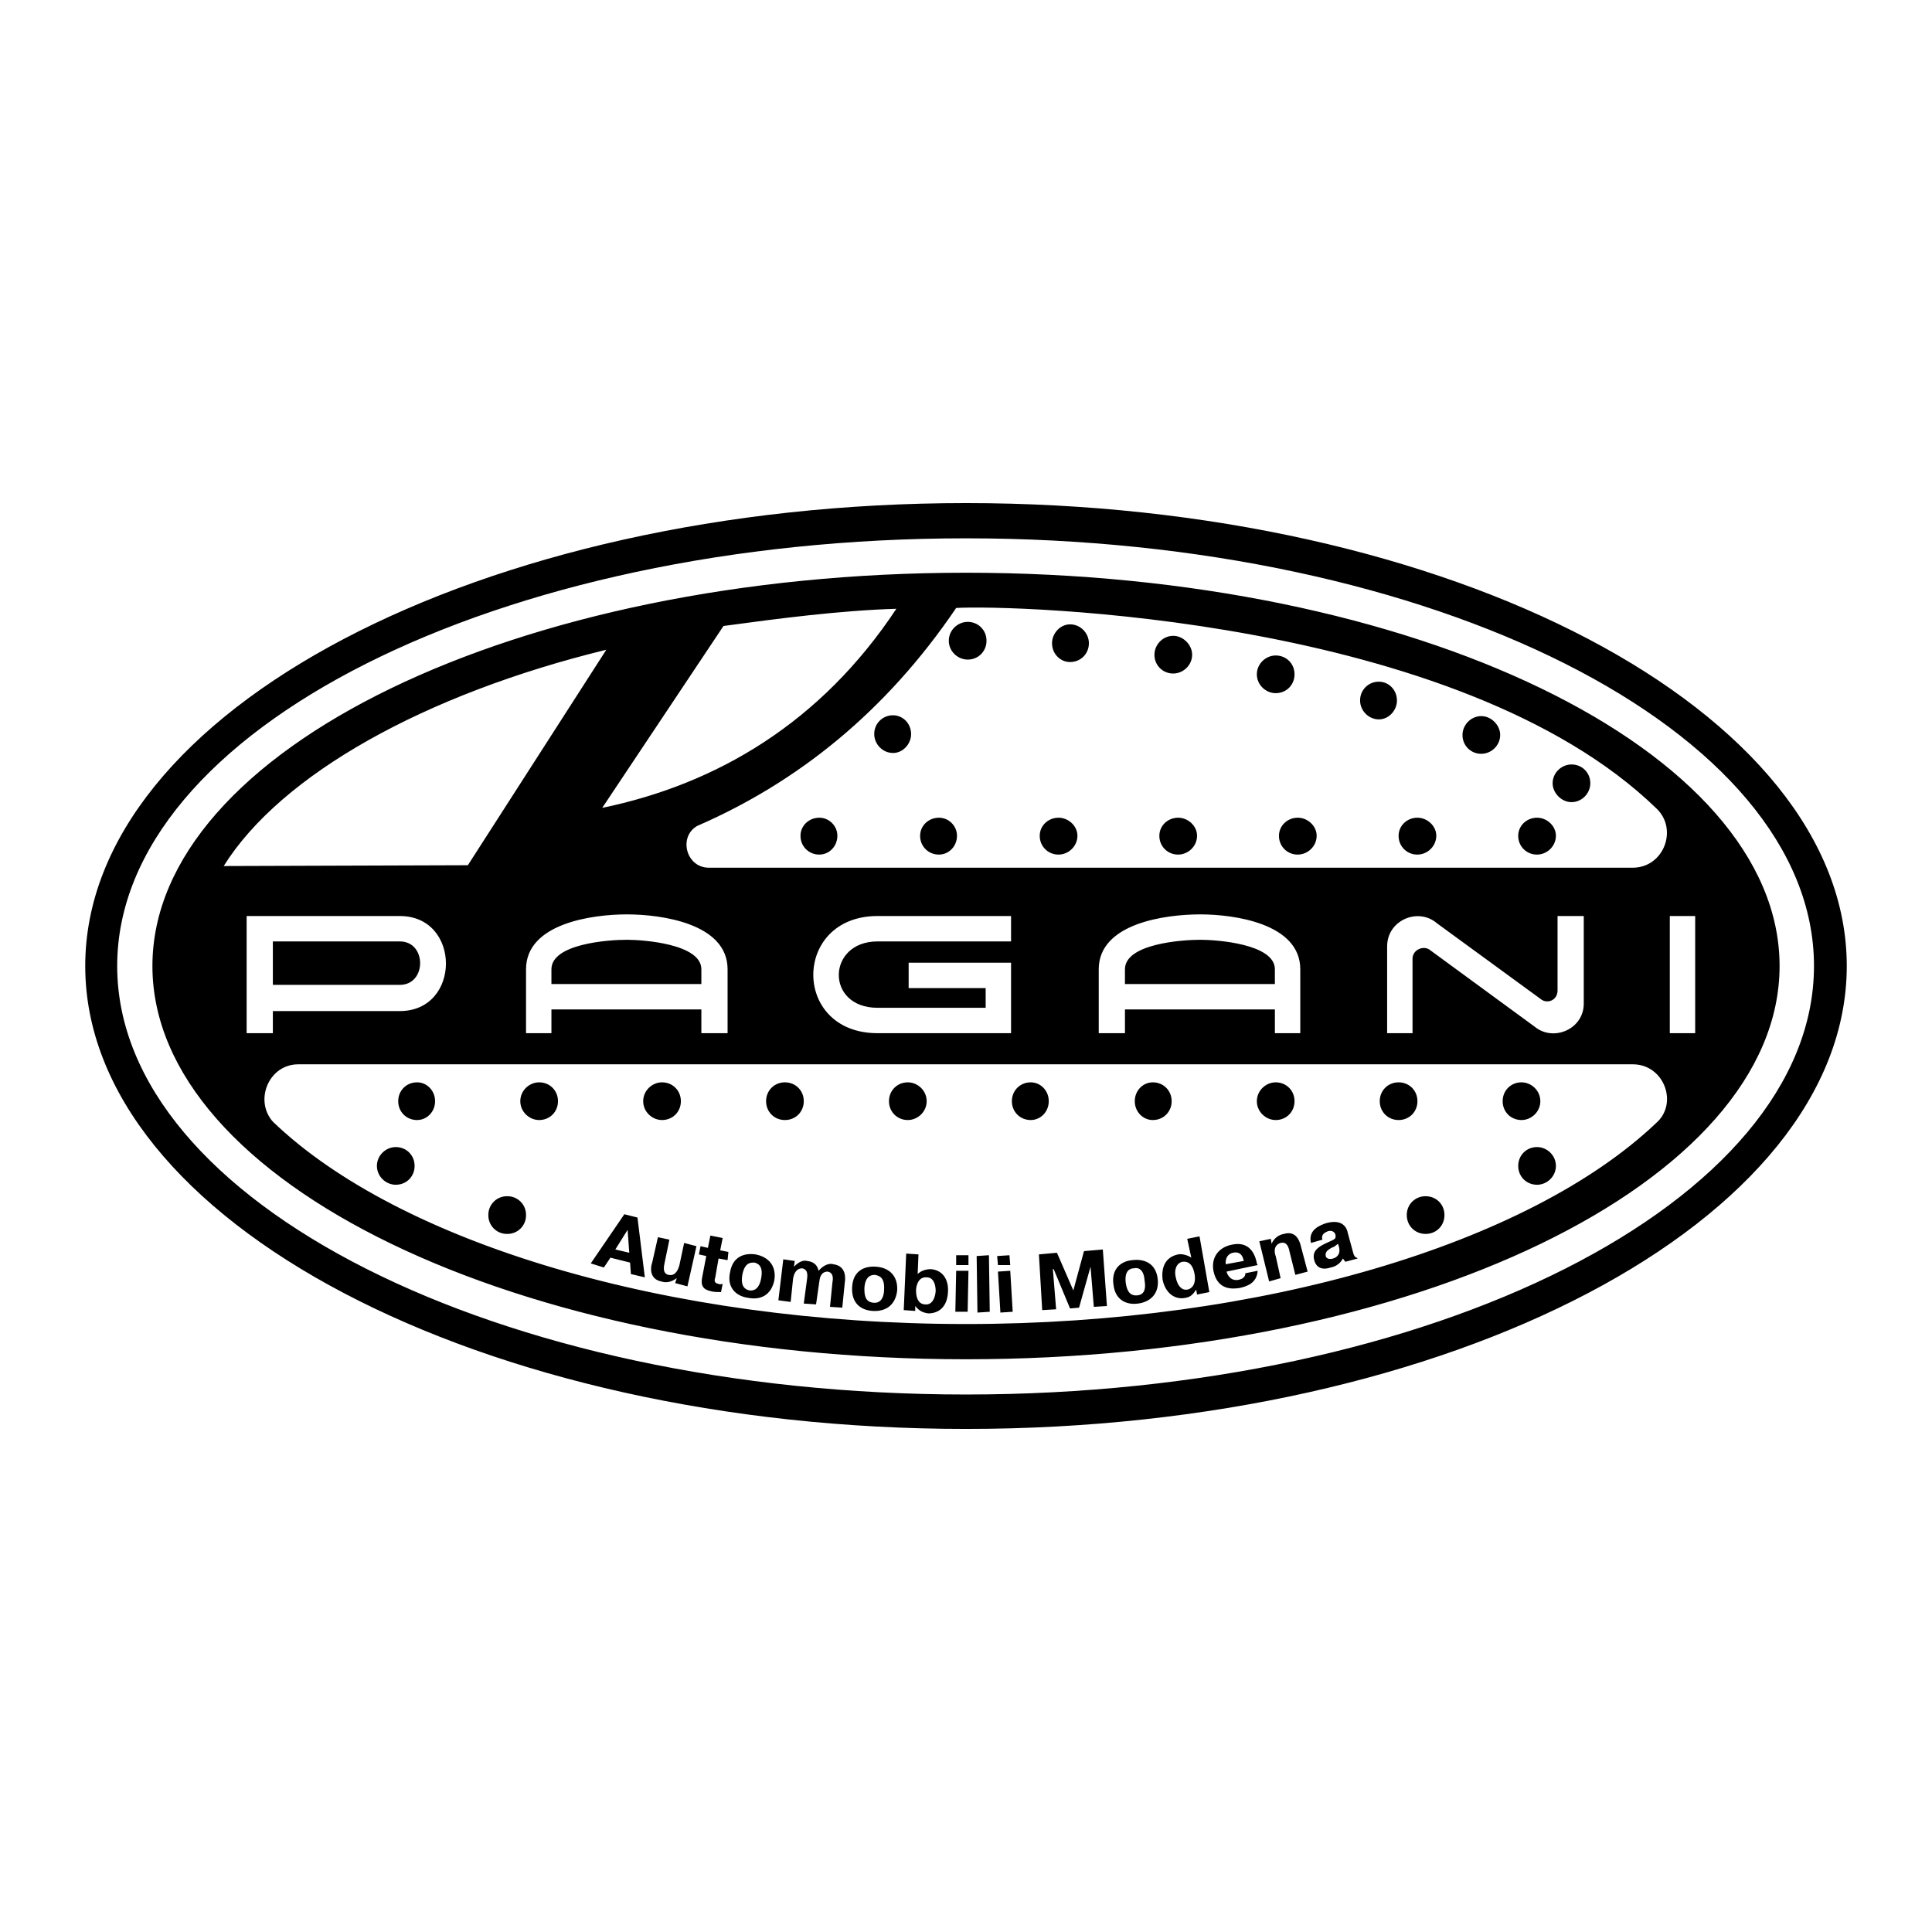
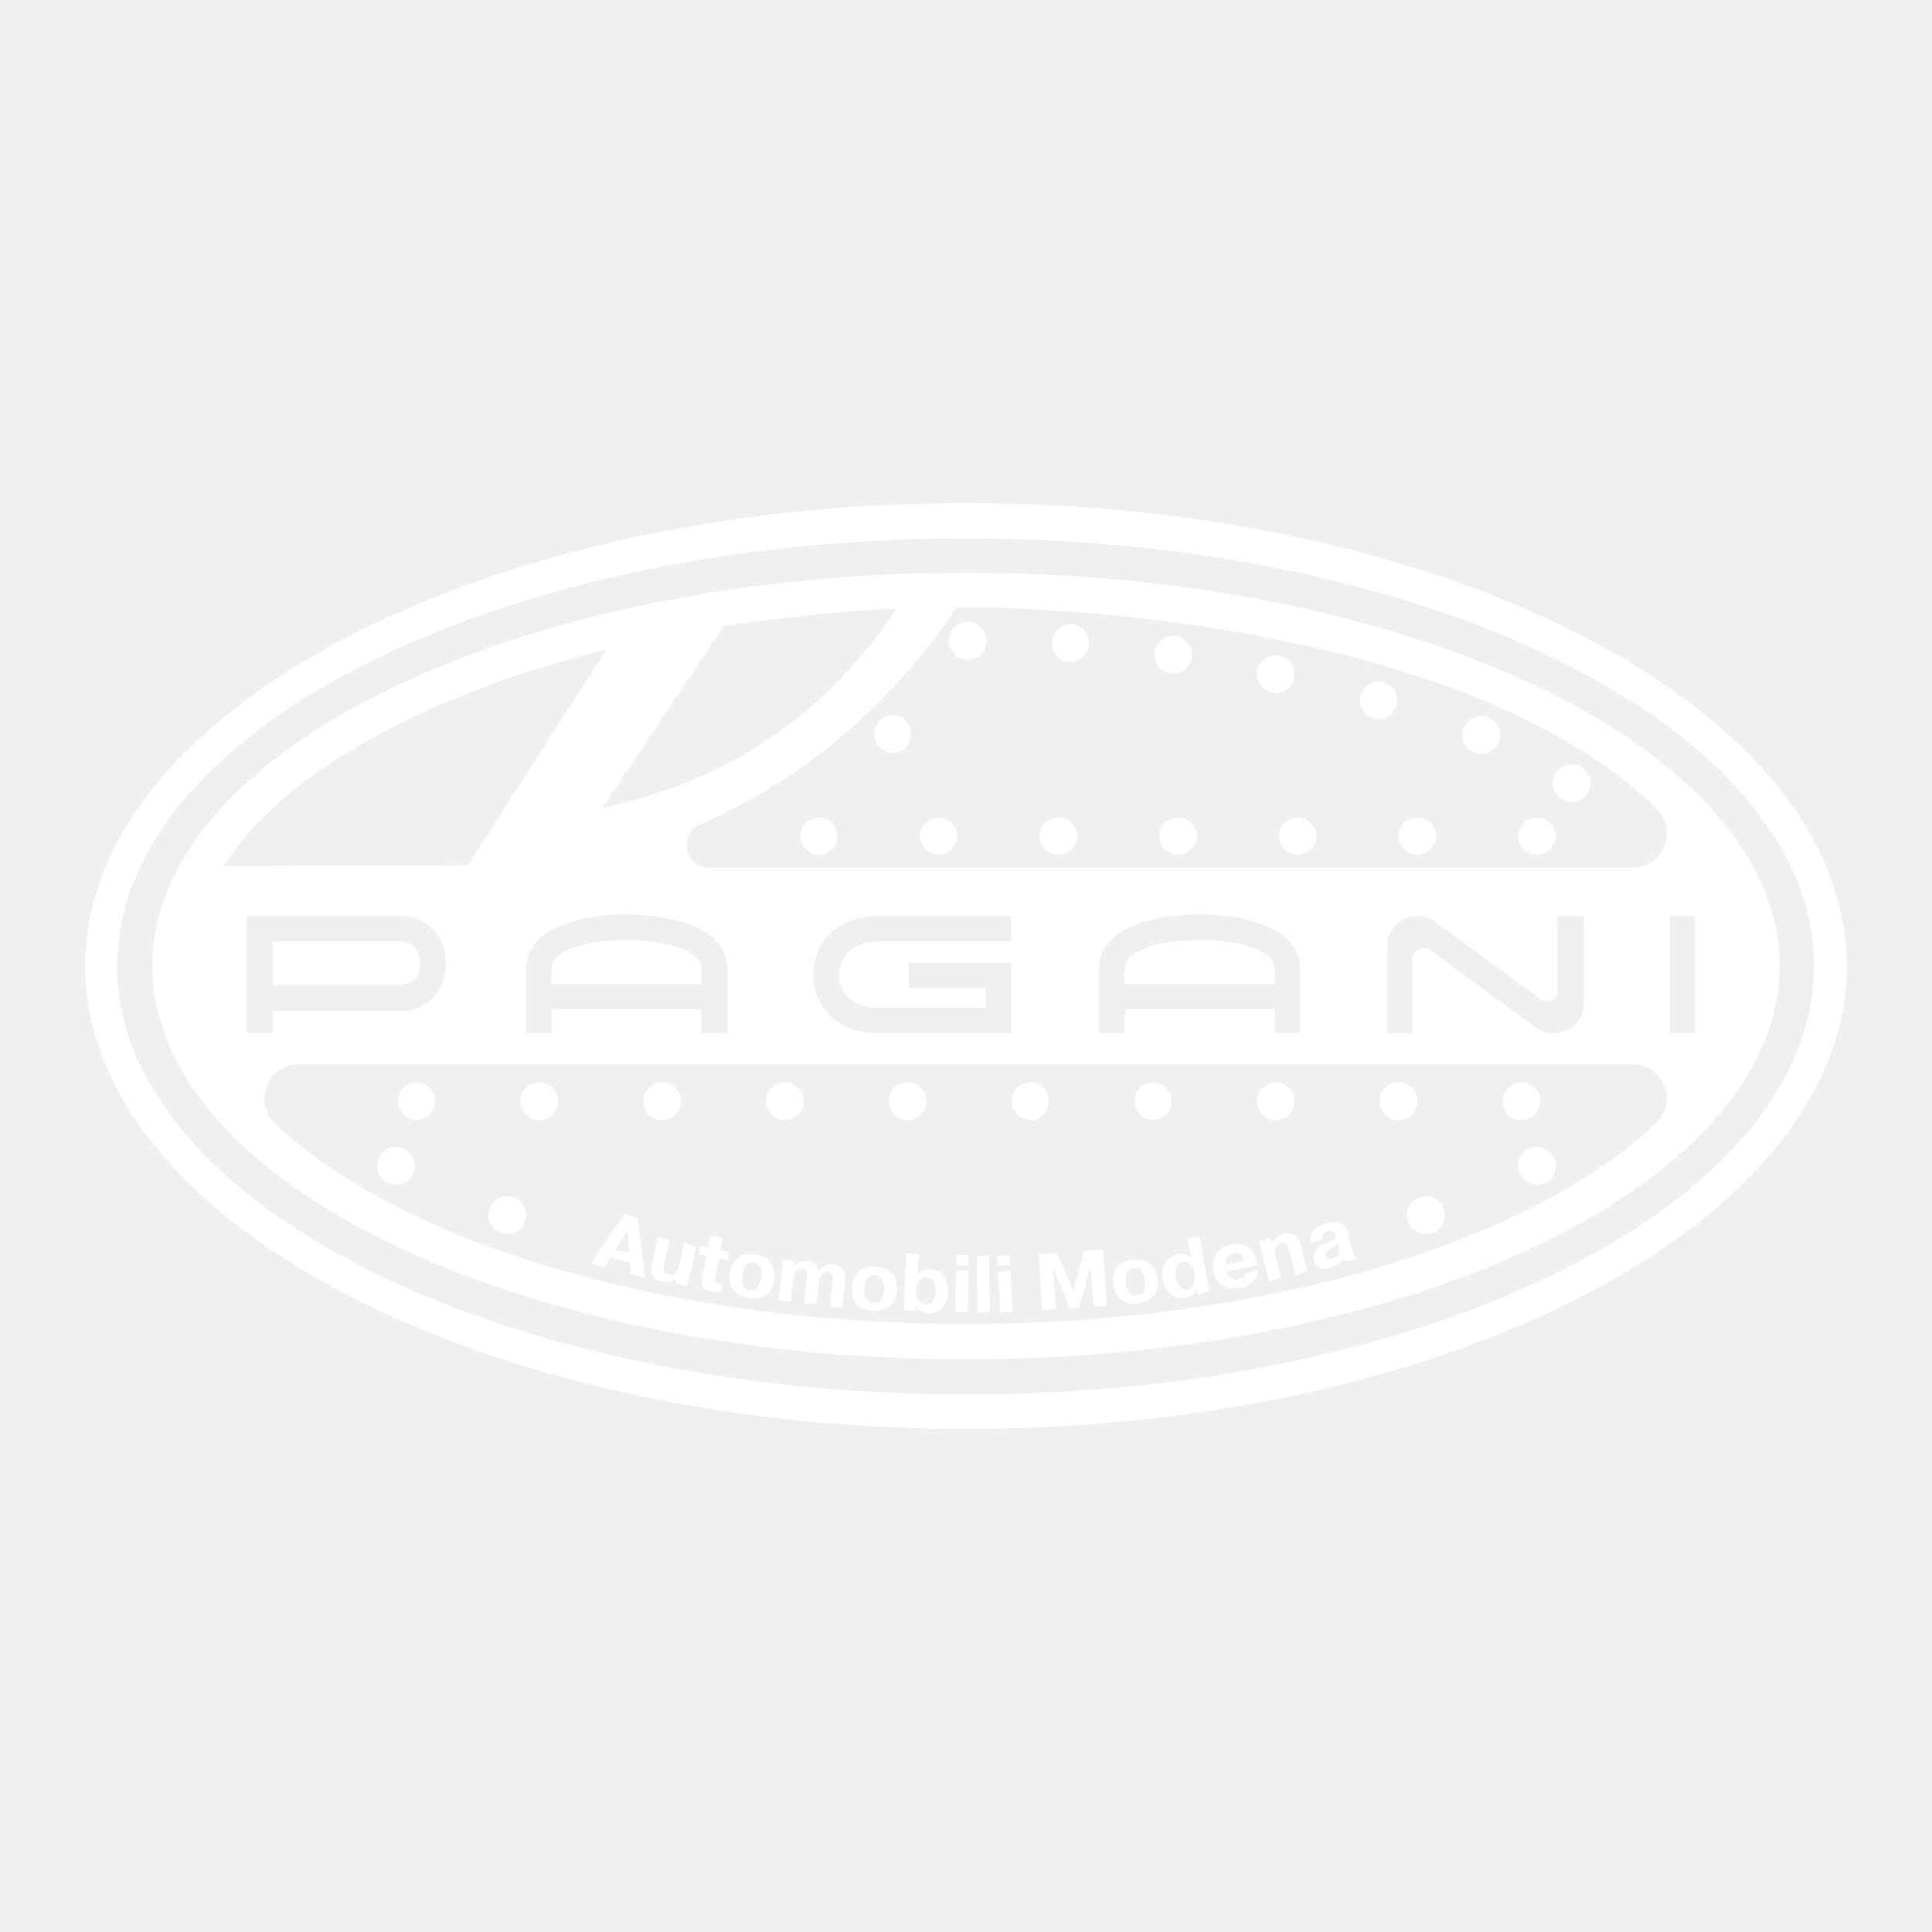
<svg xmlns="http://www.w3.org/2000/svg" width="2500" height="2500" viewBox="0 0 192.756 192.756">
  <g fill-rule="evenodd" clip-rule="evenodd">
-     <path fill="#fff" d="M0 0h192.756v192.756H0V0z" />
-     <path d="M70.629 86.569h92.369c3.025-.082 4.414-3.842 2.289-5.885-19.781-19.21-64.332-20.354-69.89-20.027-7.03 10.381-15.858 17.411-25.831 21.743-1.88 1.063-1.144 4.087 1.063 4.169zm95.967 16.512V91.392h2.533v11.689h-2.533zm-65.723-9.155H87.55c-5.068 0-5.232 6.621 0 6.621h10.79v-1.962h-7.684v-2.534h10.217v7.03H87.55c-8.583 0-8.501-11.689 0-11.689h13.323v2.534zm-76.266 9.155V91.392h15.286c6.131 0 6.131 9.482 0 9.482h-12.67v2.207h-2.616zm2.616-9.155v4.333h12.67c2.698 0 2.698-4.333 0-4.333h-12.67zm25.259 9.155v-6.376c0-4.578 6.621-5.477 10.054-5.477s10.055.899 10.055 5.477v6.376h-2.616v-2.37H55.016v2.37h-2.534zm17.493-4.904v-1.472c0-2.534-5.804-2.943-7.439-2.943-1.88 0-7.52.409-7.52 2.943v1.472h14.959zm39.646 4.904v-6.376c0-4.578 6.621-5.477 10.135-5.477 3.352 0 9.973.899 9.973 5.477v6.376h-2.533v-2.37h-14.959v2.37h-2.616zm17.574-4.904v-1.472c0-2.534-5.805-2.943-7.439-2.943-1.879 0-7.52.409-7.52 2.943v1.472h14.959zm30.817 1.962v-8.747h-2.615v7.438c0 .981-1.062 1.39-1.717.817l-10.299-7.52c-1.881-1.635-4.986-.327-4.986 2.289v8.665h2.533v-7.438c0-.899 1.145-1.39 1.799-.817l10.381 7.602c1.88 1.552 4.904.245 4.904-2.289zM22.319 86.405c5.722-9.155 20.108-17.166 38.174-21.58L46.678 86.324l-24.359.081zm49.863-23.95c5.395-.736 11.689-1.553 17.248-1.717C81.909 72.1 71.528 78.231 60.084 80.601l12.098-18.146zm24.196-5.313c44.714 0 81.171 17.656 81.171 39.236s-36.457 39.236-81.171 39.236-81.171-17.656-81.171-39.236 36.457-39.236 81.171-39.236zm0-3.434c46.593 0 84.604 19.128 84.604 42.67S142.97 139.13 96.378 139.13c-46.675 0-84.686-19.21-84.686-42.752s38.011-42.67 84.686-42.67zm0-3.515c48.392 0 87.874 20.763 87.874 46.185 0 25.423-39.482 46.186-87.874 46.186-48.392 0-87.874-20.763-87.874-46.186 0-25.422 39.482-46.185 87.874-46.185zm68.827 61.88c-12.67 12.016-39.318 20.026-68.827 20.026-29.754 0-56.566-8.092-69.155-20.19-1.88-2.125-.409-5.722 2.534-5.722h133.161c3.105.001 4.576 3.923 2.287 5.886zm-59.59-30.49c.98 0 1.881.817 1.881 1.798 0 1.063-.9 1.88-1.881 1.88a1.85 1.85 0 0 1-1.881-1.88c0-.981.819-1.798 1.881-1.798zm-11.935 0c.981 0 1.799.817 1.799 1.798 0 1.063-.818 1.88-1.799 1.88a1.85 1.85 0 0 1-1.88-1.88c0-.981.818-1.798 1.88-1.798zm-11.934 0c.981 0 1.799.817 1.799 1.798 0 1.063-.817 1.88-1.799 1.88a1.85 1.85 0 0 1-1.88-1.88c0-.981.817-1.798 1.88-1.798zm35.803 0c.982 0 1.881.817 1.881 1.798 0 1.063-.898 1.88-1.881 1.88a1.849 1.849 0 0 1-1.879-1.88c0-.981.816-1.798 1.879-1.798zm11.935 0c.98 0 1.879.817 1.879 1.798 0 1.063-.898 1.88-1.879 1.88a1.85 1.85 0 0 1-1.881-1.88c.001-.981.819-1.798 1.881-1.798zm11.934 0c.98 0 1.881.817 1.881 1.798 0 1.063-.9 1.88-1.881 1.88a1.849 1.849 0 0 1-1.879-1.88c0-.981.816-1.798 1.879-1.798zm11.936 0c.98 0 1.879.817 1.879 1.798 0 1.063-.898 1.88-1.879 1.88a1.85 1.85 0 0 1-1.881-1.88c0-.981.818-1.798 1.881-1.798zm-50.518 26.402c.98 0 1.799.818 1.799 1.881s-.818 1.88-1.799 1.88c-1.062 0-1.881-.817-1.881-1.88s.818-1.881 1.881-1.881zm-12.262 0c.981 0 1.88.818 1.88 1.881s-.899 1.88-1.88 1.88c-1.062 0-1.88-.817-1.88-1.88s.818-1.881 1.88-1.881zm-12.261 0c1.062 0 1.88.818 1.88 1.881s-.817 1.88-1.88 1.88-1.88-.817-1.88-1.88.817-1.881 1.88-1.881zm36.703 0c1.062 0 1.879.818 1.879 1.881s-.816 1.88-1.879 1.88c-.98 0-1.799-.817-1.799-1.88s.818-1.881 1.799-1.881zm12.261 0c1.062 0 1.879.818 1.879 1.881s-.816 1.88-1.879 1.88c-.98 0-1.881-.817-1.881-1.88s.901-1.881 1.881-1.881zm12.262 0c1.062 0 1.879.818 1.879 1.881s-.816 1.88-1.879 1.88-1.881-.817-1.881-1.88.819-1.881 1.881-1.881zm12.262 0c.98 0 1.879.818 1.879 1.881s-.898 1.88-1.879 1.88c-1.064 0-1.881-.817-1.881-1.88s.816-1.881 1.881-1.881zm-85.75 0c1.062 0 1.88.818 1.88 1.881s-.817 1.88-1.88 1.88c-.981 0-1.88-.817-1.88-1.88s.899-1.881 1.88-1.881zm-12.261 0c1.062 0 1.88.818 1.88 1.881s-.818 1.88-1.88 1.88c-.98 0-1.88-.817-1.88-1.88s.899-1.881 1.88-1.881zm-12.18 0c.981 0 1.798.818 1.798 1.881s-.817 1.88-1.798 1.88c-1.062 0-1.88-.817-1.88-1.88s.817-1.881 1.88-1.881zm47.493-36.62c.98 0 1.798.817 1.798 1.88 0 .98-.817 1.88-1.798 1.88-1.063 0-1.88-.899-1.88-1.88a1.85 1.85 0 0 1 1.88-1.88zm7.439-9.319a1.85 1.85 0 0 1 1.88 1.88 1.85 1.85 0 0 1-1.88 1.88c-.981 0-1.88-.817-1.88-1.88-.001-1.063.899-1.88 1.88-1.88zm10.218.245c1.062 0 1.879.899 1.879 1.88 0 1.062-.816 1.88-1.879 1.88-.98 0-1.799-.817-1.799-1.88 0-.981.818-1.88 1.799-1.88zm10.299 1.145c.982 0 1.881.899 1.881 1.88 0 1.062-.898 1.88-1.881 1.88a1.849 1.849 0 0 1-1.879-1.88c0-.981.816-1.88 1.879-1.88zm10.218 1.961c1.062 0 1.879.817 1.879 1.88s-.816 1.88-1.879 1.88c-.98 0-1.881-.817-1.881-1.88 0-1.062.901-1.88 1.881-1.88zm10.299 2.616c.98 0 1.799.818 1.799 1.88 0 .98-.818 1.88-1.799 1.88-1.062 0-1.879-.899-1.879-1.88a1.85 1.85 0 0 1 1.879-1.88zm10.219 3.433c.98 0 1.879.899 1.879 1.88 0 1.062-.898 1.88-1.879 1.88a1.851 1.851 0 0 1-1.881-1.88c0-.98.818-1.88 1.881-1.88zm8.992 4.824c1.062 0 1.879.817 1.879 1.88 0 .981-.816 1.88-1.879 1.88-.982 0-1.881-.899-1.881-1.88 0-1.063.899-1.88 1.881-1.88zM39.485 114.443c1.062 0 1.88.817 1.88 1.88s-.817 1.88-1.88 1.88c-.981 0-1.88-.817-1.88-1.88s.899-1.88 1.88-1.88zm11.117 4.905a1.85 1.85 0 0 1 1.88 1.88 1.85 1.85 0 0 1-1.88 1.881 1.85 1.85 0 0 1-1.88-1.881 1.85 1.85 0 0 1 1.88-1.88zm102.752-4.905c-1.062 0-1.881.817-1.881 1.88s.818 1.88 1.881 1.88c.98 0 1.879-.817 1.879-1.88s-.899-1.88-1.879-1.88zm-11.118 4.905a1.85 1.85 0 0 0-1.881 1.88c0 1.063.818 1.881 1.881 1.881s1.879-.817 1.879-1.881c0-1.063-.816-1.88-1.879-1.88zm-79.945 1.798l-3.351 4.904 1.308.409.654-.981 1.961.491.082 1.144 1.39.327-.735-5.967-1.309-.327zm-.899 3.515l1.226-1.962.164 2.289-1.39-.327zm5.967 3.352l1.226.327.899-4.006-1.226-.326-.49 2.288c-.082.245-.327 1.062-1.063.899-.409-.082-.572-.409-.409-1.145l.49-2.37-1.144-.246-.573 2.535c-.163.408-.327 1.635.899 1.88.491.163.981.081 1.554-.327l-.163.491zm2.371-2.862l.735.164-.409 2.125c-.164.817.082 1.227.899 1.39.245.082.654.082.981.082l.163-.817c-.082 0-.245.082-.408 0-.491-.082-.409-.409-.327-.654l.327-1.88.899.163.082-.817-.817-.163.245-1.227-1.226-.245-.245 1.227-.736-.164-.163.816zm4.904 4.333c1.226.245 2.289-.245 2.616-1.717.245-1.472-.572-2.37-1.88-2.616-1.144-.163-2.289.246-2.534 1.799-.327 1.472.572 2.37 1.798 2.534zm.164-.736c-.899-.163-.818-1.062-.736-1.553.245-1.308.899-1.226 1.226-1.226.245.081.899.245.654 1.553-.082.491-.327 1.308-1.144 1.226zm3.351-3.106l-.49 4.088 1.226.163.245-2.37c.164-.817.572-.981.899-.981.491.082.572.491.491 1.063l-.327 2.452 1.226.081.327-2.288c.082-.817.491-.981.818-.981.572.082.572.654.49 1.062l-.245 2.453 1.226.081.245-2.452c.082-.49.164-1.717-1.144-1.88-.246-.082-.818-.082-1.472.653-.082-.408-.327-.898-1.144-.98-.327-.082-.736 0-1.308.572l.082-.572-1.145-.164zm8.91 5.15c1.308.082 2.289-.572 2.453-2.044.082-1.471-.818-2.288-2.125-2.37-1.145-.082-2.289.408-2.371 2.044-.082 1.553.817 2.288 2.043 2.37zm.082-.817c-.899-.082-.899-.899-.899-1.472.082-1.308.817-1.308 1.063-1.308.327.082.98.163.899 1.472 0 .49-.164 1.39-1.063 1.308zm4.169.327c.409.49.735.653 1.308.735.981 0 1.88-.572 1.962-2.125.082-1.308-.572-2.207-1.717-2.289-.49 0-.98.163-1.308.49l.082-1.962-1.226-.082-.245 5.641 1.145.082v-.49h-.001zm.082-1.554c0-.326.164-1.39 1.062-1.308.654 0 .899.654.899 1.39-.082.899-.491 1.39-1.063 1.308-.49 0-.898-.409-.898-1.39zm4.005-1.962l-.082 4.088h1.227l.082-4.088h-1.227zm0-.571h1.227v-.981h-1.227v.981zm2.044-.9l.08 5.64 1.227-.081-.082-5.641-1.225.082zm2.125 1.553l.244 4.087 1.227-.081-.244-4.088-1.227.082zm0-.653h1.227l-.082-.981-1.227.082.082.899zm7.194 4.332l.898-.082 1.145-4.087.328 4.006 1.307-.082-.408-5.641-1.881.164-1.062 3.923-1.635-3.76-1.799.163.328 5.559 1.389-.081-.326-4.006h.082l1.634 3.924zm6.785-.49c1.225-.164 2.125-.981 1.961-2.452-.164-1.472-1.227-2.044-2.533-1.881-1.062.082-2.127.817-1.881 2.453.164 1.47 1.226 2.043 2.453 1.88zm-.082-.818c-.9.081-1.062-.736-1.145-1.227-.164-1.308.49-1.472.816-1.472.246-.081.982-.081 1.062 1.227.083.491.165 1.39-.733 1.472zm7.193-.327l-.98-5.559-1.227.245.408 1.88c-.326-.245-.98-.409-1.309-.327-1.225.246-1.715 1.227-1.553 2.534.246 1.227 1.145 2.044 2.289 1.799.49-.082.736-.327 1.062-.817l.082.49 1.228-.245zm-1.472-1.799c.164.981-.244 1.472-.734 1.554-.572.081-.98-.409-1.145-1.227-.164-.654 0-1.39.654-1.553.652-.081 1.062.328 1.225 1.226zm5.068-.081c0 .408-.326.572-.654.653-.816.164-1.143-.49-1.225-.817l3.105-.653-.082-.164c-.082-.49-.49-2.288-2.451-1.88-1.309.245-2.127 1.227-1.881 2.615.408 2.044 2.043 1.799 2.615 1.717.736-.163 1.717-.49 1.799-1.717l-1.226.246zm-1.961-.899c-.082-.981.654-1.145.734-1.145.328-.082.9-.082 1.064.817l-1.798.328zm4.496-2.534l-1.145.245.98 4.006 1.145-.327-.49-2.207c-.082-.164-.328-1.062.49-1.308.654-.164.818.49.898.898l.572 2.289 1.227-.327-.654-2.452c-.326-1.472-1.145-1.472-1.717-1.308-.49.082-.98.408-1.225.98l-.081-.489zm5.149.082c-.162-.572.328-.736.492-.818.162-.081.652-.163.816.328v.081c.082.409-.244.409-1.062.817-.654.327-1.309.736-1.062 1.635.082.327.408 1.145 1.635.736a1.72 1.72 0 0 0 1.227-.899l.244.327 1.227-.327-.082-.082c-.162 0-.326-.245-.408-.653l-.49-1.799c-.082-.49-.49-1.472-2.207-.98-.41.163-1.799.572-1.471 1.962l1.141-.328zm1.634.653c.246.817-.244 1.145-.57 1.227-.246.081-.654.081-.736-.245-.082-.49.326-.654.572-.817.408-.164.326-.164.654-.409l.08.244z" />
+     <path d="M70.629 86.569h92.369c3.025-.082 4.414-3.842 2.289-5.885-19.781-19.21-64.332-20.354-69.89-20.027-7.03 10.381-15.858 17.411-25.831 21.743-1.88 1.063-1.144 4.087 1.063 4.169zm95.967 16.512V91.392h2.533v11.689h-2.533zm-65.723-9.155H87.55c-5.068 0-5.232 6.621 0 6.621h10.79v-1.962h-7.684v-2.534h10.217v7.03H87.55c-8.583 0-8.501-11.689 0-11.689h13.323v2.534zm-76.266 9.155V91.392h15.286c6.131 0 6.131 9.482 0 9.482h-12.67v2.207h-2.616zm2.616-9.155v4.333h12.67c2.698 0 2.698-4.333 0-4.333h-12.67zm25.259 9.155v-6.376c0-4.578 6.621-5.477 10.054-5.477s10.055.899 10.055 5.477v6.376h-2.616v-2.37H55.016v2.37h-2.534zm17.493-4.904v-1.472c0-2.534-5.804-2.943-7.439-2.943-1.88 0-7.52.409-7.52 2.943v1.472h14.959zm39.646 4.904v-6.376c0-4.578 6.621-5.477 10.135-5.477 3.352 0 9.973.899 9.973 5.477v6.376h-2.533v-2.37h-14.959v2.37h-2.616zm17.574-4.904v-1.472c0-2.534-5.805-2.943-7.439-2.943-1.879 0-7.52.409-7.52 2.943v1.472h14.959zm30.817 1.962v-8.747h-2.615v7.438c0 .981-1.062 1.39-1.717.817l-10.299-7.52c-1.881-1.635-4.986-.327-4.986 2.289v8.665h2.533v-7.438c0-.899 1.145-1.39 1.799-.817l10.381 7.602c1.88 1.552 4.904.245 4.904-2.289zM22.319 86.405c5.722-9.155 20.108-17.166 38.174-21.58L46.678 86.324l-24.359.081zm49.863-23.95c5.395-.736 11.689-1.553 17.248-1.717C81.909 72.1 71.528 78.231 60.084 80.601l12.098-18.146zm24.196-5.313c44.714 0 81.171 17.656 81.171 39.236s-36.457 39.236-81.171 39.236-81.171-17.656-81.171-39.236 36.457-39.236 81.171-39.236zm0-3.434c46.593 0 84.604 19.128 84.604 42.67S142.97 139.13 96.378 139.13c-46.675 0-84.686-19.21-84.686-42.752s38.011-42.67 84.686-42.67zm0-3.515c48.392 0 87.874 20.763 87.874 46.185 0 25.423-39.482 46.186-87.874 46.186-48.392 0-87.874-20.763-87.874-46.186 0-25.422 39.482-46.185 87.874-46.185zm68.827 61.88c-12.67 12.016-39.318 20.026-68.827 20.026-29.754 0-56.566-8.092-69.155-20.19-1.88-2.125-.409-5.722 2.534-5.722h133.161c3.105.001 4.576 3.923 2.287 5.886zm-59.59-30.49c.98 0 1.881.817 1.881 1.798 0 1.063-.9 1.88-1.881 1.88a1.85 1.85 0 0 1-1.881-1.88c0-.981.819-1.798 1.881-1.798zm-11.935 0c.981 0 1.799.817 1.799 1.798 0 1.063-.818 1.88-1.799 1.88a1.85 1.85 0 0 1-1.88-1.88c0-.981.818-1.798 1.88-1.798zm-11.934 0c.981 0 1.799.817 1.799 1.798 0 1.063-.817 1.88-1.799 1.88a1.85 1.85 0 0 1-1.88-1.88c0-.981.817-1.798 1.88-1.798zm35.803 0c.982 0 1.881.817 1.881 1.798 0 1.063-.898 1.88-1.881 1.88a1.849 1.849 0 0 1-1.879-1.88c0-.981.816-1.798 1.879-1.798zm11.935 0c.98 0 1.879.817 1.879 1.798 0 1.063-.898 1.88-1.879 1.88a1.85 1.85 0 0 1-1.881-1.88c.001-.981.819-1.798 1.881-1.798zm11.934 0c.98 0 1.881.817 1.881 1.798 0 1.063-.9 1.88-1.881 1.88a1.849 1.849 0 0 1-1.879-1.88c0-.981.816-1.798 1.879-1.798zm11.936 0c.98 0 1.879.817 1.879 1.798 0 1.063-.898 1.88-1.879 1.88a1.85 1.85 0 0 1-1.881-1.88c0-.981.818-1.798 1.881-1.798zm-50.518 26.402c.98 0 1.799.818 1.799 1.881s-.818 1.88-1.799 1.88c-1.062 0-1.881-.817-1.881-1.88s.818-1.881 1.881-1.881zm-12.262 0c.981 0 1.88.818 1.88 1.881s-.899 1.88-1.88 1.88c-1.062 0-1.88-.817-1.88-1.88s.818-1.881 1.88-1.881zm-12.261 0c1.062 0 1.88.818 1.88 1.881s-.817 1.88-1.88 1.88-1.88-.817-1.88-1.88.817-1.881 1.88-1.881zm36.703 0c1.062 0 1.879.818 1.879 1.881s-.816 1.88-1.879 1.88c-.98 0-1.799-.817-1.799-1.88s.818-1.881 1.799-1.881zm12.261 0c1.062 0 1.879.818 1.879 1.881s-.816 1.88-1.879 1.88c-.98 0-1.881-.817-1.881-1.88s.901-1.881 1.881-1.881zm12.262 0c1.062 0 1.879.818 1.879 1.881s-.816 1.88-1.879 1.88-1.881-.817-1.881-1.88.819-1.881 1.881-1.881zm12.262 0c.98 0 1.879.818 1.879 1.881s-.898 1.88-1.879 1.88c-1.064 0-1.881-.817-1.881-1.88s.816-1.881 1.881-1.881zm-85.75 0c1.062 0 1.88.818 1.88 1.881s-.817 1.88-1.88 1.88c-.981 0-1.88-.817-1.88-1.88s.899-1.881 1.88-1.881zm-12.261 0c1.062 0 1.88.818 1.88 1.881s-.818 1.88-1.88 1.88c-.98 0-1.88-.817-1.88-1.88s.899-1.881 1.88-1.881zm-12.18 0c.981 0 1.798.818 1.798 1.881s-.817 1.88-1.798 1.88c-1.062 0-1.88-.817-1.88-1.88s.817-1.881 1.88-1.881zm47.493-36.62c.98 0 1.798.817 1.798 1.88 0 .98-.817 1.88-1.798 1.88-1.063 0-1.88-.899-1.88-1.88a1.85 1.85 0 0 1 1.88-1.88zm7.439-9.319a1.85 1.85 0 0 1 1.88 1.88 1.85 1.85 0 0 1-1.88 1.88c-.981 0-1.88-.817-1.88-1.88-.001-1.063.899-1.88 1.88-1.88zm10.218.245c1.062 0 1.879.899 1.879 1.88 0 1.062-.816 1.88-1.879 1.88-.98 0-1.799-.817-1.799-1.88 0-.981.818-1.88 1.799-1.88zm10.299 1.145c.982 0 1.881.899 1.881 1.88 0 1.062-.898 1.88-1.881 1.88a1.849 1.849 0 0 1-1.879-1.88c0-.981.816-1.88 1.879-1.88zm10.218 1.961c1.062 0 1.879.817 1.879 1.88s-.816 1.88-1.879 1.88c-.98 0-1.881-.817-1.881-1.88 0-1.062.901-1.88 1.881-1.88zm10.299 2.616c.98 0 1.799.818 1.799 1.88 0 .98-.818 1.88-1.799 1.88-1.062 0-1.879-.899-1.879-1.88a1.85 1.85 0 0 1 1.879-1.88zm10.219 3.433c.98 0 1.879.899 1.879 1.88 0 1.062-.898 1.88-1.879 1.88a1.851 1.851 0 0 1-1.881-1.88c0-.98.818-1.88 1.881-1.88zm8.992 4.824c1.062 0 1.879.817 1.879 1.88 0 .981-.816 1.88-1.879 1.88-.982 0-1.881-.899-1.881-1.88 0-1.063.899-1.88 1.881-1.88zM39.485 114.443c1.062 0 1.88.817 1.88 1.88s-.817 1.88-1.88 1.88c-.981 0-1.88-.817-1.88-1.88s.899-1.88 1.88-1.88zm11.117 4.905a1.85 1.85 0 0 1 1.88 1.88 1.85 1.85 0 0 1-1.88 1.881 1.85 1.85 0 0 1-1.88-1.881 1.85 1.85 0 0 1 1.88-1.88zm102.752-4.905c-1.062 0-1.881.817-1.881 1.88s.818 1.88 1.881 1.88c.98 0 1.879-.817 1.879-1.88s-.899-1.88-1.879-1.88zm-11.118 4.905a1.85 1.85 0 0 0-1.881 1.88c0 1.063.818 1.881 1.881 1.881s1.879-.817 1.879-1.881c0-1.063-.816-1.88-1.879-1.88zm-79.945 1.798l-3.351 4.904 1.308.409.654-.981 1.961.491.082 1.144 1.39.327-.735-5.967-1.309-.327zm-.899 3.515l1.226-1.962.164 2.289-1.39-.327zm5.967 3.352l1.226.327.899-4.006-1.226-.326-.49 2.288c-.082.245-.327 1.062-1.063.899-.409-.082-.572-.409-.409-1.145l.49-2.37-1.144-.246-.573 2.535c-.163.408-.327 1.635.899 1.88.491.163.981.081 1.554-.327l-.163.491zm2.371-2.862l.735.164-.409 2.125c-.164.817.082 1.227.899 1.39.245.082.654.082.981.082l.163-.817c-.082 0-.245.082-.408 0-.491-.082-.409-.409-.327-.654l.327-1.88.899.163.082-.817-.817-.163.245-1.227-1.226-.245-.245 1.227-.736-.164-.163.816zm4.904 4.333c1.226.245 2.289-.245 2.616-1.717.245-1.472-.572-2.37-1.88-2.616-1.144-.163-2.289.246-2.534 1.799-.327 1.472.572 2.37 1.798 2.534zm.164-.736c-.899-.163-.818-1.062-.736-1.553.245-1.308.899-1.226 1.226-1.226.245.081.899.245.654 1.553-.082.491-.327 1.308-1.144 1.226zm3.351-3.106l-.49 4.088 1.226.163.245-2.37c.164-.817.572-.981.899-.981.491.082.572.491.491 1.063l-.327 2.452 1.226.081.327-2.288c.082-.817.491-.981.818-.981.572.082.572.654.49 1.062l-.245 2.453 1.226.081.245-2.452c.082-.49.164-1.717-1.144-1.88-.246-.082-.818-.082-1.472.653-.082-.408-.327-.898-1.144-.98-.327-.082-.736 0-1.308.572l.082-.572-1.145-.164zm8.91 5.15c1.308.082 2.289-.572 2.453-2.044.082-1.471-.818-2.288-2.125-2.37-1.145-.082-2.289.408-2.371 2.044-.082 1.553.817 2.288 2.043 2.37zm.082-.817c-.899-.082-.899-.899-.899-1.472.082-1.308.817-1.308 1.063-1.308.327.082.98.163.899 1.472 0 .49-.164 1.39-1.063 1.308zm4.169.327c.409.49.735.653 1.308.735.981 0 1.88-.572 1.962-2.125.082-1.308-.572-2.207-1.717-2.289-.49 0-.98.163-1.308.49l.082-1.962-1.226-.082-.245 5.641 1.145.082v-.49h-.001zm.082-1.554c0-.326.164-1.39 1.062-1.308.654 0 .899.654.899 1.39-.082.899-.491 1.39-1.063 1.308-.49 0-.898-.409-.898-1.39zm4.005-1.962l-.082 4.088h1.227l.082-4.088h-1.227zm0-.571h1.227v-.981h-1.227v.981zm2.044-.9l.08 5.64 1.227-.081-.082-5.641-1.225.082zm2.125 1.553l.244 4.087 1.227-.081-.244-4.088-1.227.082zm0-.653h1.227l-.082-.981-1.227.082.082.899zm7.194 4.332l.898-.082 1.145-4.087.328 4.006 1.307-.082-.408-5.641-1.881.164-1.062 3.923-1.635-3.76-1.799.163.328 5.559 1.389-.081-.326-4.006h.082l1.634 3.924zm6.785-.49c1.225-.164 2.125-.981 1.961-2.452-.164-1.472-1.227-2.044-2.533-1.881-1.062.082-2.127.817-1.881 2.453.164 1.47 1.226 2.043 2.453 1.88zm-.082-.818c-.9.081-1.062-.736-1.145-1.227-.164-1.308.49-1.472.816-1.472.246-.081.982-.081 1.062 1.227.083.491.165 1.39-.733 1.472zm7.193-.327l-.98-5.559-1.227.245.408 1.88c-.326-.245-.98-.409-1.309-.327-1.225.246-1.715 1.227-1.553 2.534.246 1.227 1.145 2.044 2.289 1.799.49-.082.736-.327 1.062-.817l.082.49 1.228-.245zm-1.472-1.799c.164.981-.244 1.472-.734 1.554-.572.081-.98-.409-1.145-1.227-.164-.654 0-1.39.654-1.553.652-.081 1.062.328 1.225 1.226zm5.068-.081c0 .408-.326.572-.654.653-.816.164-1.143-.49-1.225-.817l3.105-.653-.082-.164c-.082-.49-.49-2.288-2.451-1.88-1.309.245-2.127 1.227-1.881 2.615.408 2.044 2.043 1.799 2.615 1.717.736-.163 1.717-.49 1.799-1.717l-1.226.246zm-1.961-.899c-.082-.981.654-1.145.734-1.145.328-.082.9-.082 1.064.817l-1.798.328zm4.496-2.534l-1.145.245.98 4.006 1.145-.327-.49-2.207c-.082-.164-.328-1.062.49-1.308.654-.164.818.49.898.898l.572 2.289 1.227-.327-.654-2.452c-.326-1.472-1.145-1.472-1.717-1.308-.49.082-.98.408-1.225.98l-.081-.489zm5.149.082c-.162-.572.328-.736.492-.818.162-.081.652-.163.816.328v.081c.082.409-.244.409-1.062.817-.654.327-1.309.736-1.062 1.635.082.327.408 1.145 1.635.736a1.72 1.72 0 0 0 1.227-.899l.244.327 1.227-.327-.082-.082c-.162 0-.326-.245-.408-.653l-.49-1.799c-.082-.49-.49-1.472-2.207-.98-.41.163-1.799.572-1.471 1.962l1.141-.328zm1.634.653c.246.817-.244 1.145-.57 1.227-.246.081-.654.081-.736-.245-.082-.49.326-.654.572-.817.408-.164.326-.164.654-.409l.08.244z" fill="#fff" />
  </g>
</svg>
